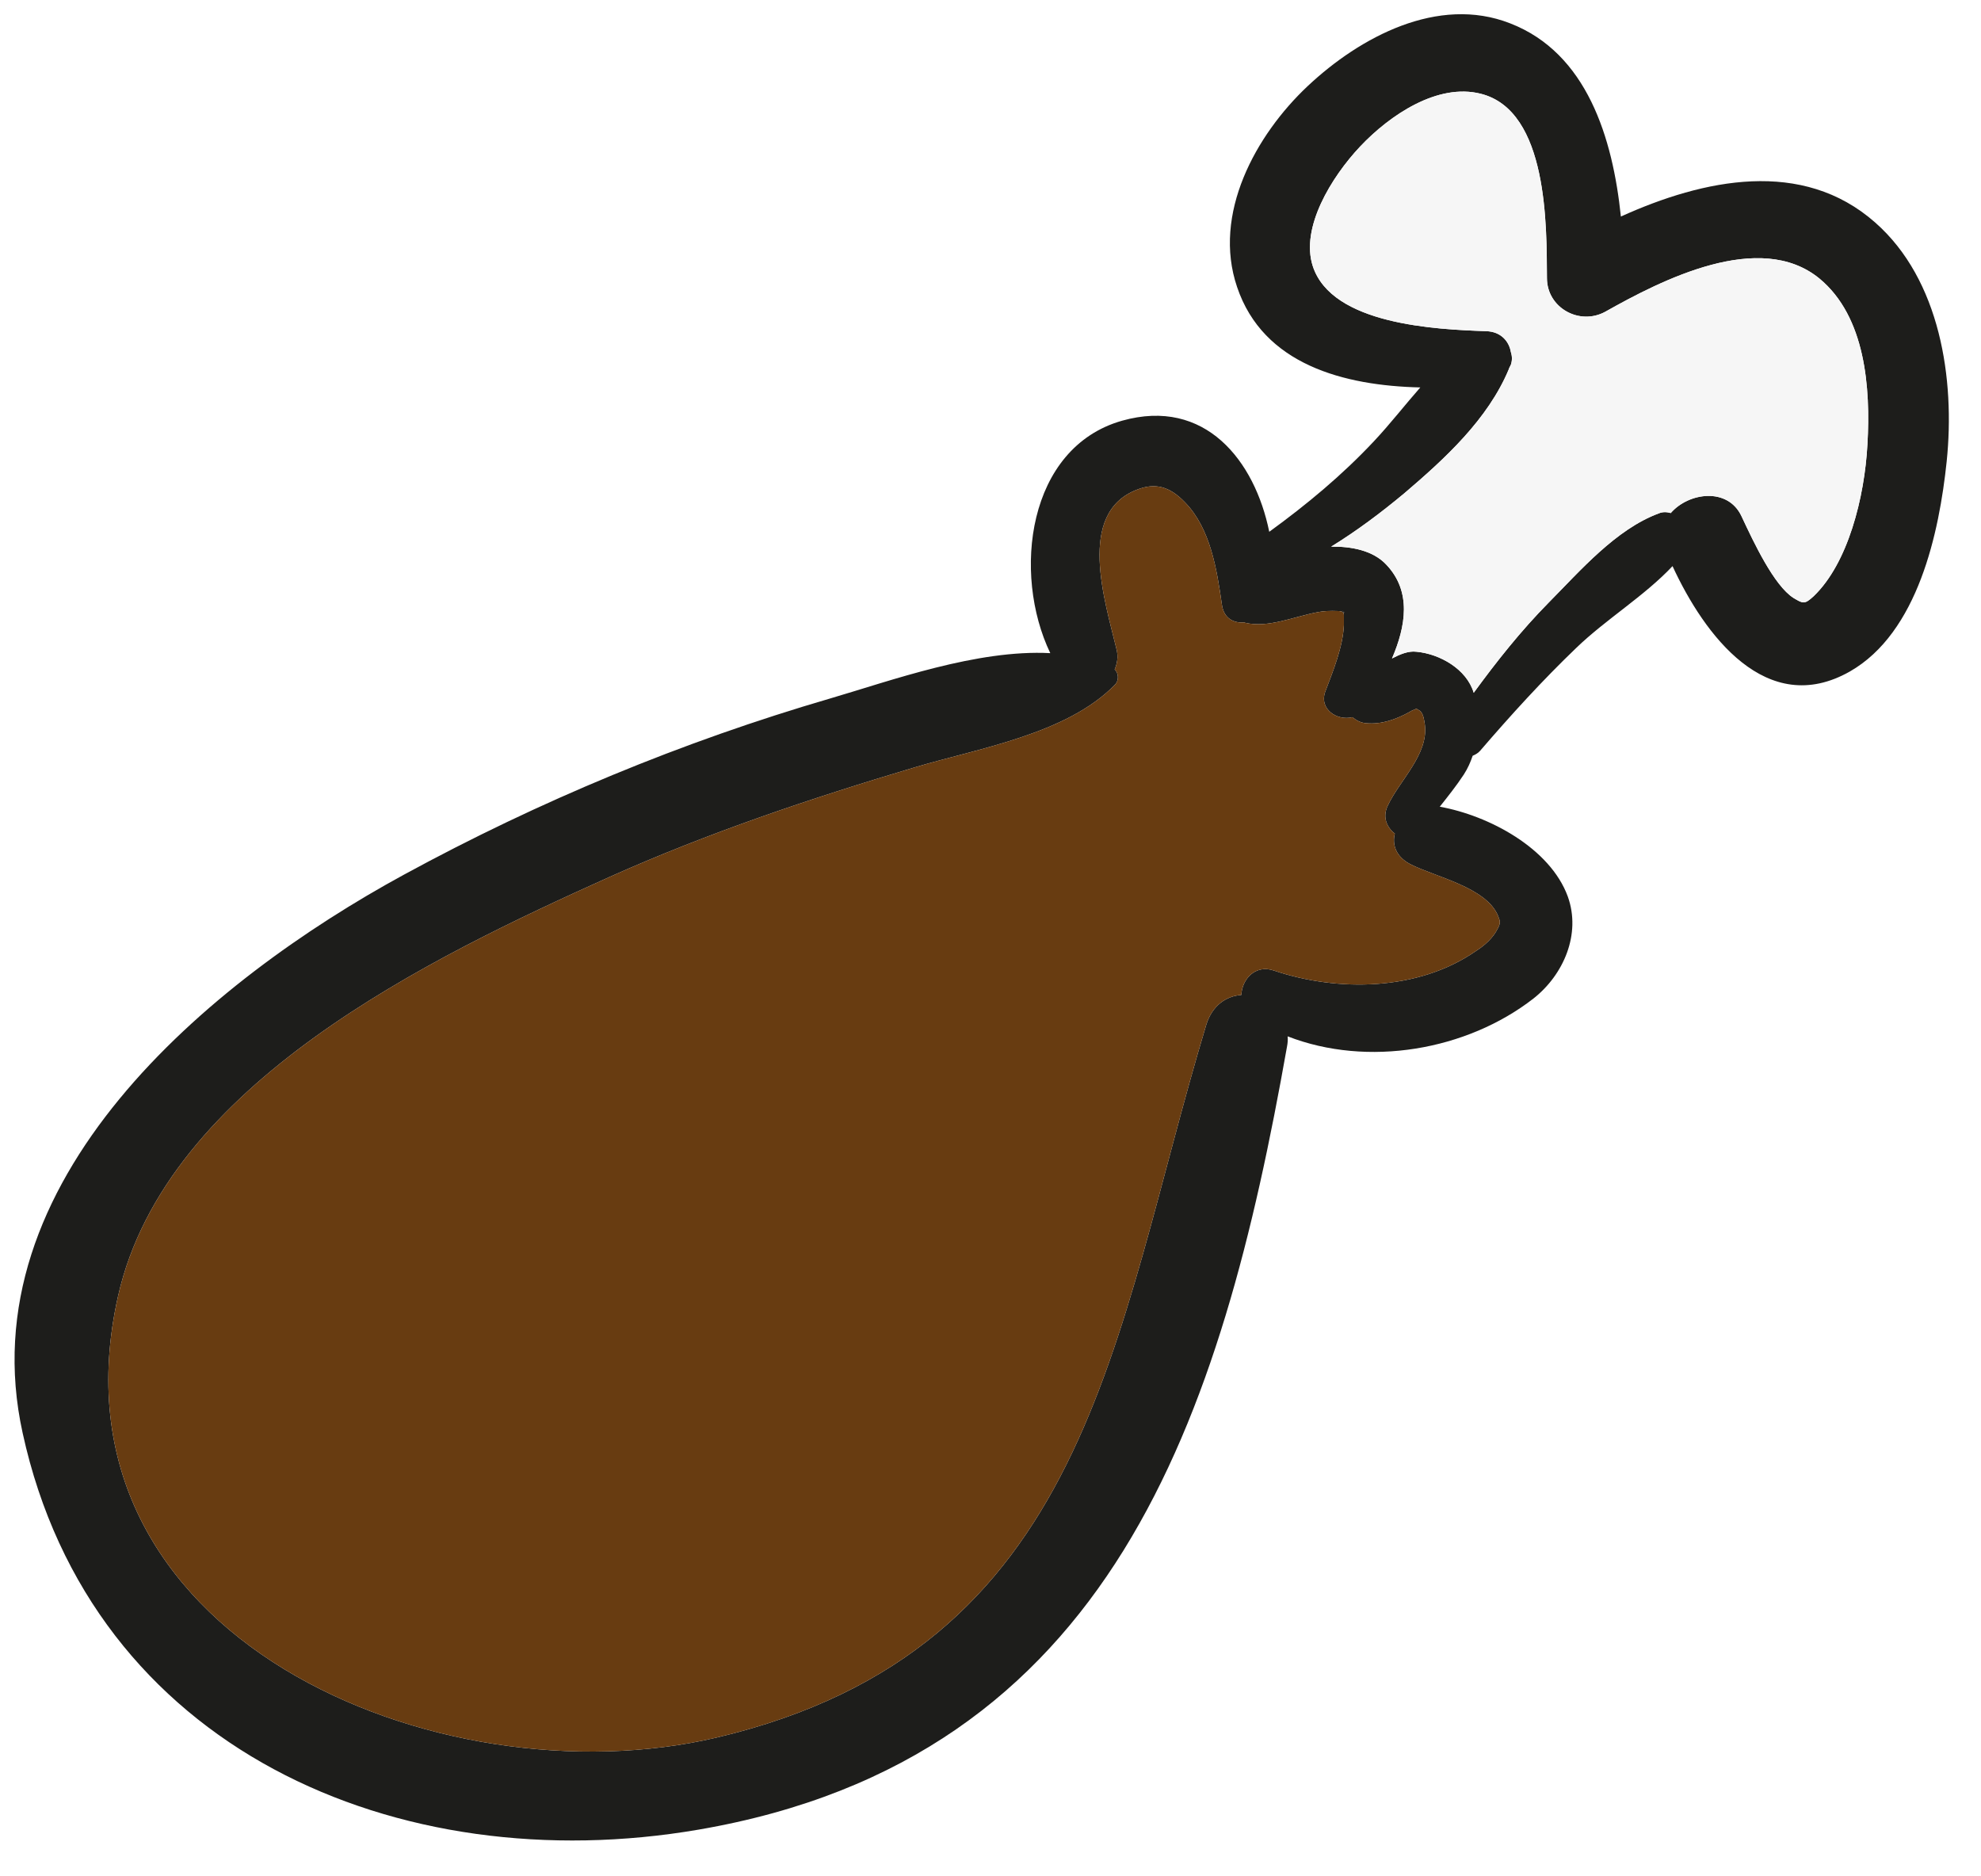
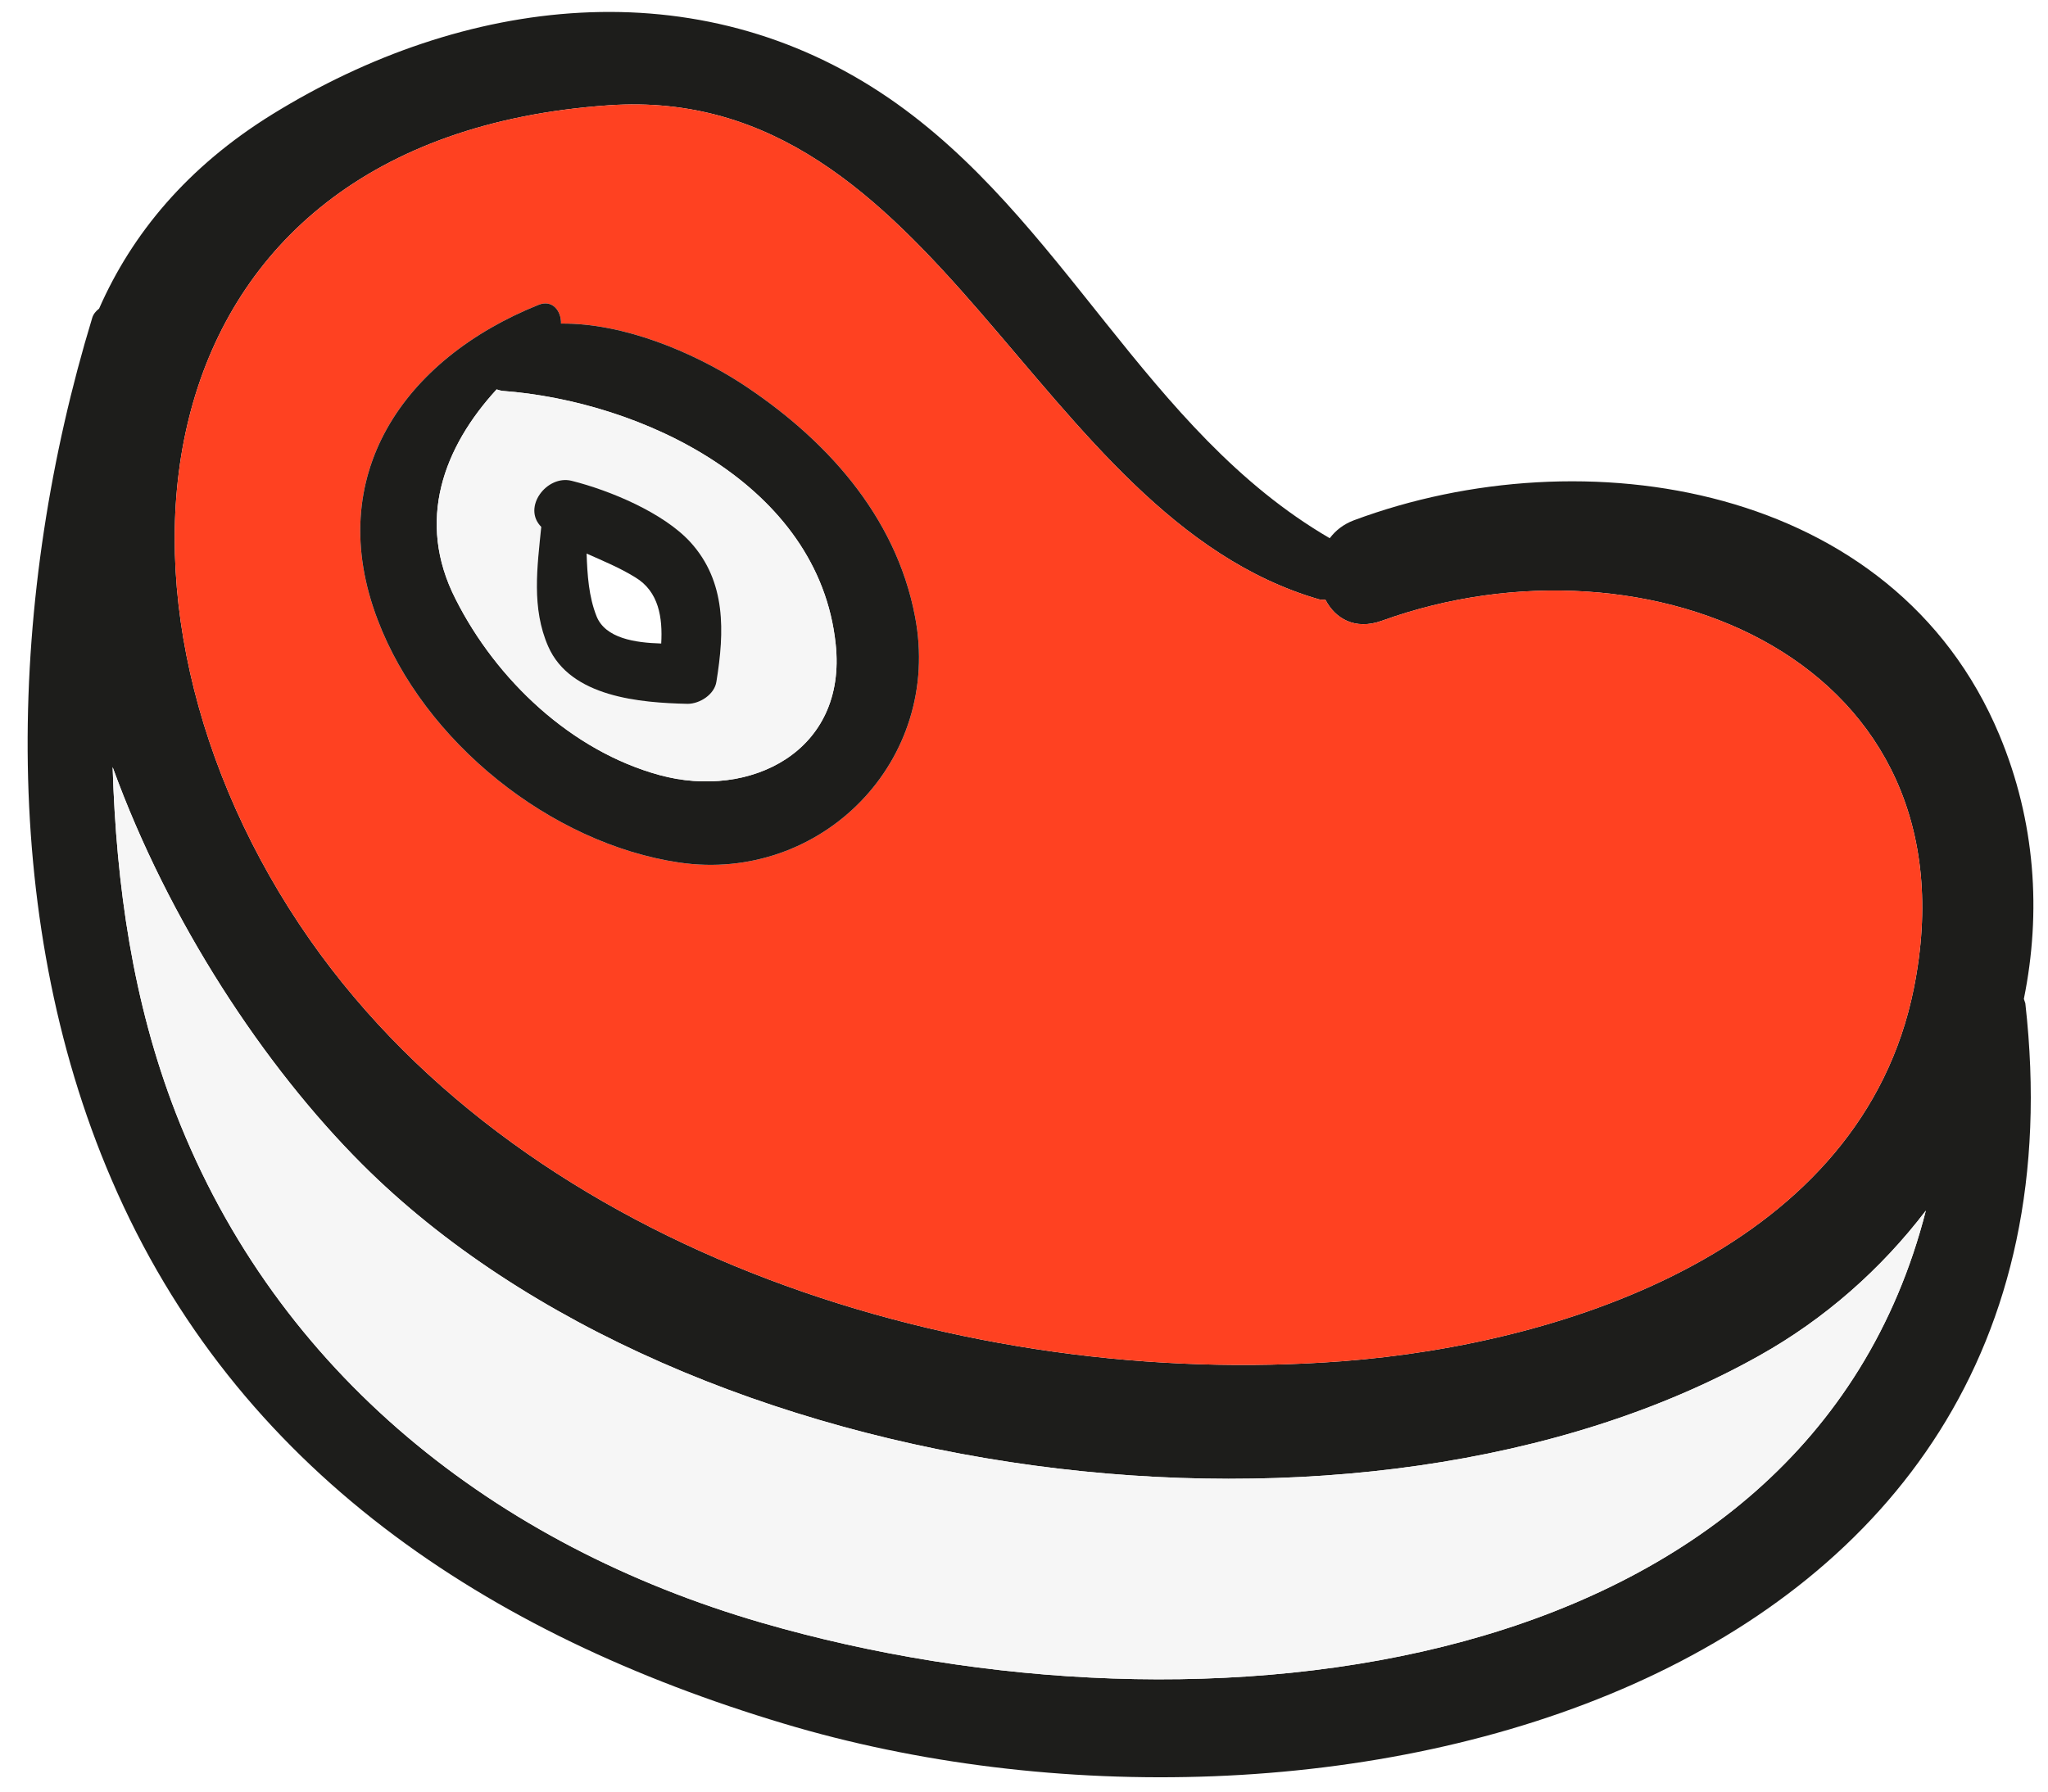
- <svg xmlns="http://www.w3.org/2000/svg" width="56" height="53" viewBox="0 0 56 53" fill="none">
-   <path d="M37.97 17.29C37.97 17.28 37.97 17.28 37.97 17.27L37.96 17.26C37.97 17.28 37.97 17.28 37.97 17.29C37.97 17.33 37.95 17.31 37.94 17.29C37.92 17.28 37.92 17.28 37.9 17.28C37.88 17.28 37.87 17.27 37.86 17.27C37.85 17.27 37.84 17.27 37.82 17.27C37.61 17.26 37.4 17.27 37.26 17.3C36.59 17.42 35.86 17.76 35.19 17.6L35.18 17.59C34.88 17.62 34.59 17.48 34.54 17.08C34.4 16.1 34.22 14.94 33.5 14.2C33.06 13.74 32.65 13.64 32.14 13.84C30.42 14.5 31.24 17 31.56 18.34C31.62 18.56 31.58 18.76 31.51 18.92C31.63 19.03 31.63 19.24 31.52 19.35C30.16 20.75 27.65 21.15 25.85 21.69C22.93 22.56 20.01 23.54 17.22 24.79C12.18 27.06 4.7 30.63 3.34 36.62C1.15 46.28 12.42 50.95 20.25 49.11C30.82 46.62 31.45 37.74 34.1 28.96C34.27 28.41 34.67 28.15 35.09 28.12C35.11 27.68 35.48 27.25 36.01 27.43C37.82 28.04 40.09 28.01 41.72 26.88C41.97 26.72 42.21 26.51 42.34 26.24C42.42 26.09 42.41 26.04 42.35 25.89C42.02 25.07 40.55 24.78 39.86 24.42C39.46 24.21 39.35 23.87 39.43 23.56C39.21 23.39 39.07 23.1 39.23 22.77C39.56 22.06 40.38 21.33 40.28 20.49C40.26 20.36 40.24 20.17 40.14 20.09C40.09 20.06 40.07 20.05 40.04 20.03C39.97 20.06 39.89 20.09 39.85 20.12C39.47 20.33 39.06 20.48 38.62 20.44C38.47 20.43 38.34 20.36 38.23 20.27C37.8 20.38 37.27 20.04 37.47 19.53C37.69 18.95 37.96 18.29 37.99 17.67C37.99 17.57 37.99 17.47 37.99 17.37C37.98 17.35 37.98 17.32 37.97 17.29ZM37.98 17.3C37.98 17.3 37.99 17.31 38 17.32C38 17.32 38 17.32 38 17.31C37.98 17.3 37.98 17.3 37.98 17.3ZM53.01 6.29C54.85 7.91 55.27 10.72 55.03 13.04C54.82 15.05 54.22 17.88 52.29 18.98C49.94 20.31 48.18 17.95 47.28 16C46.48 16.85 45.4 17.5 44.56 18.31C43.6 19.23 42.71 20.21 41.84 21.22C41.78 21.29 41.7 21.33 41.63 21.36C41.57 21.54 41.49 21.72 41.38 21.89C41.17 22.21 40.93 22.51 40.7 22.8C42.09 23.05 43.82 23.97 44.32 25.34C44.7 26.4 44.2 27.55 43.35 28.22C41.46 29.69 38.66 30.17 36.4 29.29C36.41 29.38 36.4 29.49 36.38 29.59C34.53 40.04 31.46 49.7 19.75 51.71C11.25 53.17 2.59 49.43 0.64 40.5C-0.93 33.37 5.91 27.72 11.42 24.72C15.24 22.64 19.29 20.96 23.47 19.74C25.18 19.24 27.62 18.35 29.69 18.46C28.61 16.21 29.04 12.65 31.72 11.89C34.07 11.23 35.47 13.02 35.88 15.03C36.94 14.26 37.94 13.43 38.84 12.47C39.3 11.98 39.71 11.45 40.15 10.95C38 10.9 35.71 10.31 34.97 8.11C34.27 6.05 35.49 3.82 36.97 2.43C38.44 1.05 40.65 -0.14 42.69 0.66C44.86 1.5 45.59 3.9 45.82 6.12C48.16 5.06 50.95 4.47 53.01 6.29ZM52.79 12.55C52.88 10.97 52.74 8.95 51.43 7.87C49.74 6.49 46.96 7.92 45.38 8.81C44.65 9.21 43.73 8.7 43.73 7.86C43.72 6.41 43.77 3.13 41.86 2.65C40.64 2.34 39.29 3.25 38.45 4.14C37.63 5.01 36.76 6.44 37.11 7.52C37.65 9.18 40.6 9.31 42.01 9.36C42.43 9.37 42.66 9.65 42.71 9.95C42.75 10.07 42.75 10.19 42.71 10.31C42.7 10.32 42.7 10.32 42.7 10.33C42.68 10.37 42.66 10.4 42.65 10.44C42.06 11.85 40.85 12.96 39.7 13.94C39.04 14.49 38.36 15 37.63 15.45C38.18 15.44 38.81 15.55 39.19 15.96C39.91 16.72 39.74 17.7 39.35 18.61C39.56 18.5 39.81 18.39 40.04 18.42C40.7 18.48 41.46 18.91 41.66 19.58C42.31 18.69 43 17.82 43.78 17.03C44.68 16.12 45.68 14.96 46.89 14.51C47.01 14.46 47.12 14.47 47.23 14.5C47.73 13.92 48.84 13.76 49.23 14.59C49.58 15.34 50.15 16.55 50.7 16.9C50.97 17.06 51.01 17.09 51.27 16.85C52.24 15.92 52.71 14.06 52.79 12.55Z" fill="#1D1D1B" />
-   <path d="M51.43 7.87C52.74 8.95 52.88 10.97 52.79 12.55C52.71 14.06 52.24 15.92 51.27 16.85C51.01 17.09 50.97 17.06 50.7 16.9C50.15 16.55 49.58 15.34 49.23 14.59C48.84 13.76 47.73 13.92 47.23 14.5C47.12 14.47 47.01 14.46 46.89 14.51C45.68 14.96 44.68 16.12 43.78 17.03C43 17.82 42.31 18.69 41.66 19.58C41.46 18.91 40.7 18.48 40.04 18.42C39.81 18.39 39.56 18.5 39.35 18.61C39.74 17.7 39.91 16.72 39.19 15.96C38.81 15.55 38.18 15.44 37.63 15.45C38.36 15 39.04 14.49 39.7 13.94C40.85 12.96 42.06 11.85 42.65 10.44C42.66 10.4 42.68 10.37 42.7 10.33C42.7 10.32 42.7 10.32 42.71 10.31C42.75 10.19 42.75 10.07 42.71 9.95C42.66 9.65 42.43 9.37 42.01 9.36C40.6 9.31 37.65 9.18 37.11 7.52C36.76 6.44 37.63 5.01 38.45 4.14C39.29 3.25 40.64 2.34 41.86 2.65C43.77 3.13 43.72 6.41 43.73 7.86C43.73 8.7 44.65 9.21 45.38 8.81C46.96 7.92 49.74 6.49 51.43 7.87Z" fill="#F6F6F6" />
-   <path d="M42.35 25.89C42.41 26.04 42.42 26.09 42.34 26.24C42.21 26.51 41.97 26.72 41.72 26.88C40.09 28.01 37.82 28.04 36.01 27.43C35.48 27.25 35.11 27.68 35.09 28.12C34.67 28.15 34.27 28.41 34.1 28.96C31.45 37.74 30.82 46.62 20.25 49.11C12.42 50.95 1.15 46.28 3.34 36.62C4.7 30.63 12.18 27.06 17.22 24.79C20.01 23.54 22.93 22.56 25.85 21.69C27.65 21.15 30.16 20.75 31.52 19.35C31.63 19.24 31.63 19.03 31.51 18.92C31.58 18.76 31.62 18.56 31.56 18.34C31.24 17 30.42 14.5 32.14 13.84C32.65 13.64 33.06 13.74 33.5 14.2C34.22 14.94 34.4 16.1 34.54 17.08C34.59 17.48 34.88 17.62 35.18 17.59L35.19 17.6C35.86 17.76 36.59 17.42 37.26 17.3C37.4 17.27 37.61 17.26 37.82 17.27C37.84 17.27 37.85 17.27 37.86 17.27C37.87 17.27 37.88 17.28 37.9 17.28C37.92 17.28 37.92 17.28 37.94 17.29C37.95 17.31 37.97 17.33 37.97 17.29C37.98 17.32 37.98 17.35 37.99 17.37C37.99 17.47 37.99 17.57 37.99 17.67C37.96 18.29 37.69 18.95 37.47 19.53C37.27 20.04 37.8 20.38 38.23 20.27C38.34 20.36 38.47 20.43 38.62 20.44C39.06 20.48 39.47 20.33 39.85 20.12C39.89 20.09 39.97 20.06 40.04 20.03C40.07 20.05 40.09 20.06 40.14 20.09C40.24 20.17 40.26 20.36 40.28 20.49C40.38 21.33 39.56 22.06 39.23 22.77C39.07 23.1 39.21 23.39 39.43 23.56C39.35 23.87 39.46 24.21 39.86 24.42C40.55 24.78 42.02 25.07 42.35 25.89Z" fill="#683C11" />
+ <svg xmlns="http://www.w3.org/2000/svg" width="56" height="49" viewBox="0 0 56 49" fill="none">
+   <path d="M55.38 27.44C57.53 46.43 36.01 51.52 21.43 47.14C13.35 44.72 6.46 40.21 3.05 32.26C-0.09 24.97 0.25 16.16 2.52 8.7C2.55 8.59 2.63 8.5 2.71 8.44C3.61 6.39 5.13 4.56 7.44 3.13C12.68 -0.11 19.07 -0.9 24.3 2.68C29.09 5.96 31.31 11.78 36.36 14.72C36.52 14.51 36.73 14.34 37.02 14.23C43.3 11.89 51.79 13.21 54.67 20.1C55.66 22.47 55.82 24.95 55.34 27.32C55.35 27.36 55.37 27.4 55.38 27.44ZM52.33 27.04C54.13 18.09 45.08 14.34 37.78 16.98C37.05 17.24 36.51 16.92 36.24 16.4C36.18 16.4 36.12 16.41 36.06 16.39C28.25 14.12 25.68 2.25 16.64 2.88C3.52 3.79 2.05 16.53 8.48 25.71C14.52 34.32 26.46 38.01 36.69 37.23C42.89 36.76 50.91 34.09 52.33 27.04ZM52.66 33.11C51.44 34.71 49.89 36.08 48.1 37.08C37.25 43.17 18.8 40.74 9.9 31.84C7.22 29.16 4.61 25.2 3.08 20.98C3.18 24.22 3.63 27.41 4.81 30.45C7.58 37.57 13.56 42.27 20.82 44.38C32.88 47.88 49.37 45.99 52.66 33.11Z" fill="#1D1D1B" />
+   <path d="M37.78 16.98C45.08 14.34 54.13 18.09 52.33 27.04C50.91 34.09 42.89 36.76 36.69 37.23C26.46 38.01 14.52 34.32 8.48 25.71C2.05 16.53 3.52 3.79 16.64 2.88C25.68 2.25 28.25 14.12 36.06 16.39C36.12 16.41 36.18 16.4 36.24 16.4C36.51 16.92 37.05 17.24 37.78 16.98ZM18.57 23.59C22.45 24.16 25.78 20.81 25.02 16.86C24.49 14.08 22.54 11.96 20.23 10.46C18.95 9.64 17.06 8.83 15.34 8.85C15.35 8.51 15.11 8.18 14.72 8.34C11.04 9.82 8.82 13.02 10.33 16.96C11.59 20.28 15.05 23.07 18.57 23.59Z" fill="#FF4121" />
+   <path d="M48.1 37.08C49.89 36.08 51.44 34.71 52.66 33.11C49.37 45.99 32.88 47.88 20.82 44.38C13.56 42.27 7.58 37.57 4.81 30.45C3.63 27.41 3.18 24.22 3.08 20.98C4.61 25.2 7.22 29.16 9.9 31.84C18.8 40.74 37.25 43.17 48.1 37.08Z" fill="#F6F6F6" />
+   <path d="M25.02 16.86C25.78 20.81 22.45 24.16 18.57 23.59C15.05 23.07 11.59 20.28 10.33 16.96C8.82 13.02 11.04 9.82 14.72 8.34C15.11 8.18 15.35 8.51 15.34 8.85C17.06 8.83 18.95 9.64 20.23 10.46C22.54 11.96 24.49 14.08 25.02 16.86ZM18.04 21.2C20.5 21.87 23.17 20.56 22.85 17.61C22.39 13.25 17.54 10.97 13.73 10.69C13.68 10.68 13.63 10.67 13.58 10.65C12.14 12.22 11.36 14.24 12.46 16.39C13.57 18.59 15.62 20.54 18.04 21.2Z" fill="#1D1D1B" />
+   <path d="M22.85 17.61C23.17 20.56 20.5 21.87 18.04 21.2C15.62 20.54 13.57 18.59 12.46 16.39C11.36 14.24 12.14 12.22 13.58 10.65C13.63 10.67 13.68 10.68 13.73 10.69C17.54 10.97 22.39 13.25 22.85 17.61ZM19.59 18.64C19.81 17.28 19.86 15.91 18.88 14.83C18.14 14.02 16.67 13.41 15.63 13.15C14.95 12.98 14.27 13.88 14.8 14.41C14.69 15.51 14.53 16.63 14.99 17.68C15.6 19.07 17.51 19.22 18.8 19.25C19.14 19.25 19.54 18.99 19.59 18.64Z" fill="#F6F6F6" />
+   <path d="M18.88 14.83C19.86 15.91 19.81 17.28 19.59 18.64C19.54 18.99 19.14 19.25 18.8 19.25C17.51 19.22 15.6 19.07 14.99 17.68C14.53 16.63 14.69 15.51 14.8 14.41C14.27 13.88 14.95 12.98 15.63 13.15C16.67 13.41 18.14 14.02 18.88 14.83ZM18.08 17.6C18.12 16.9 18.02 16.18 17.37 15.79C16.95 15.53 16.49 15.34 16.04 15.14C16.06 15.73 16.1 16.32 16.31 16.85C16.55 17.46 17.37 17.58 18.08 17.6Z" fill="#1D1D1B" />
</svg>
